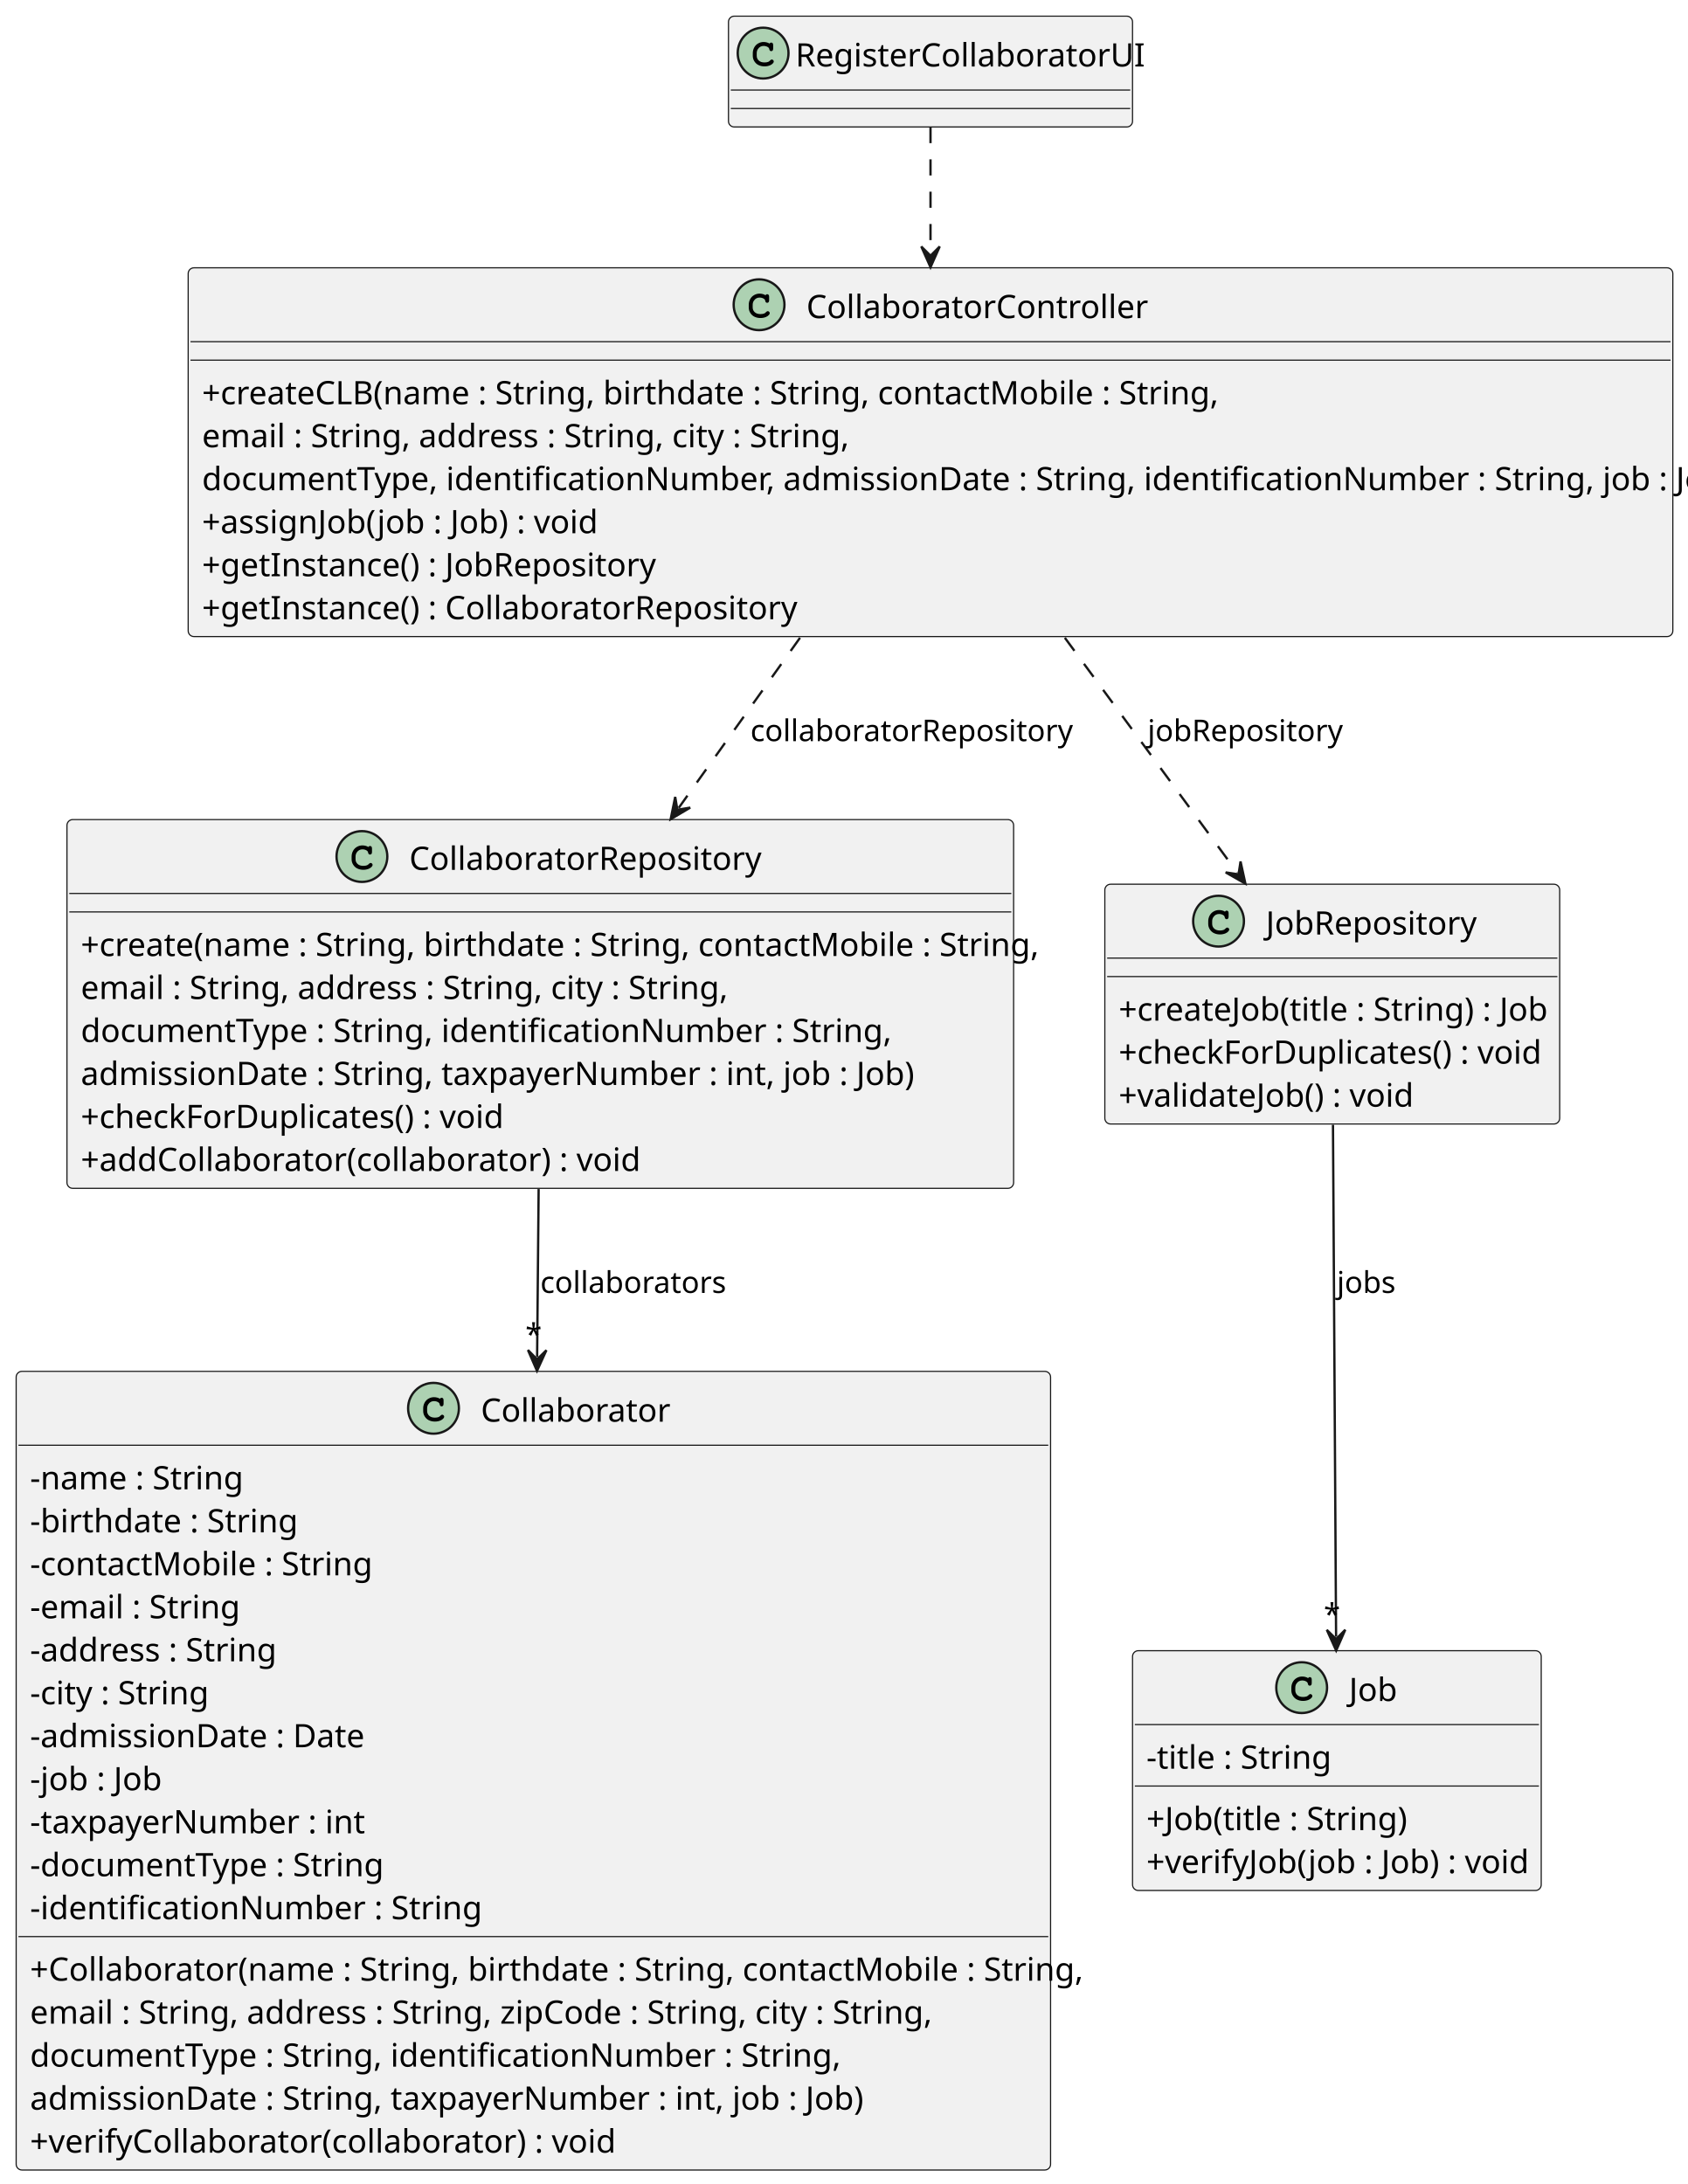
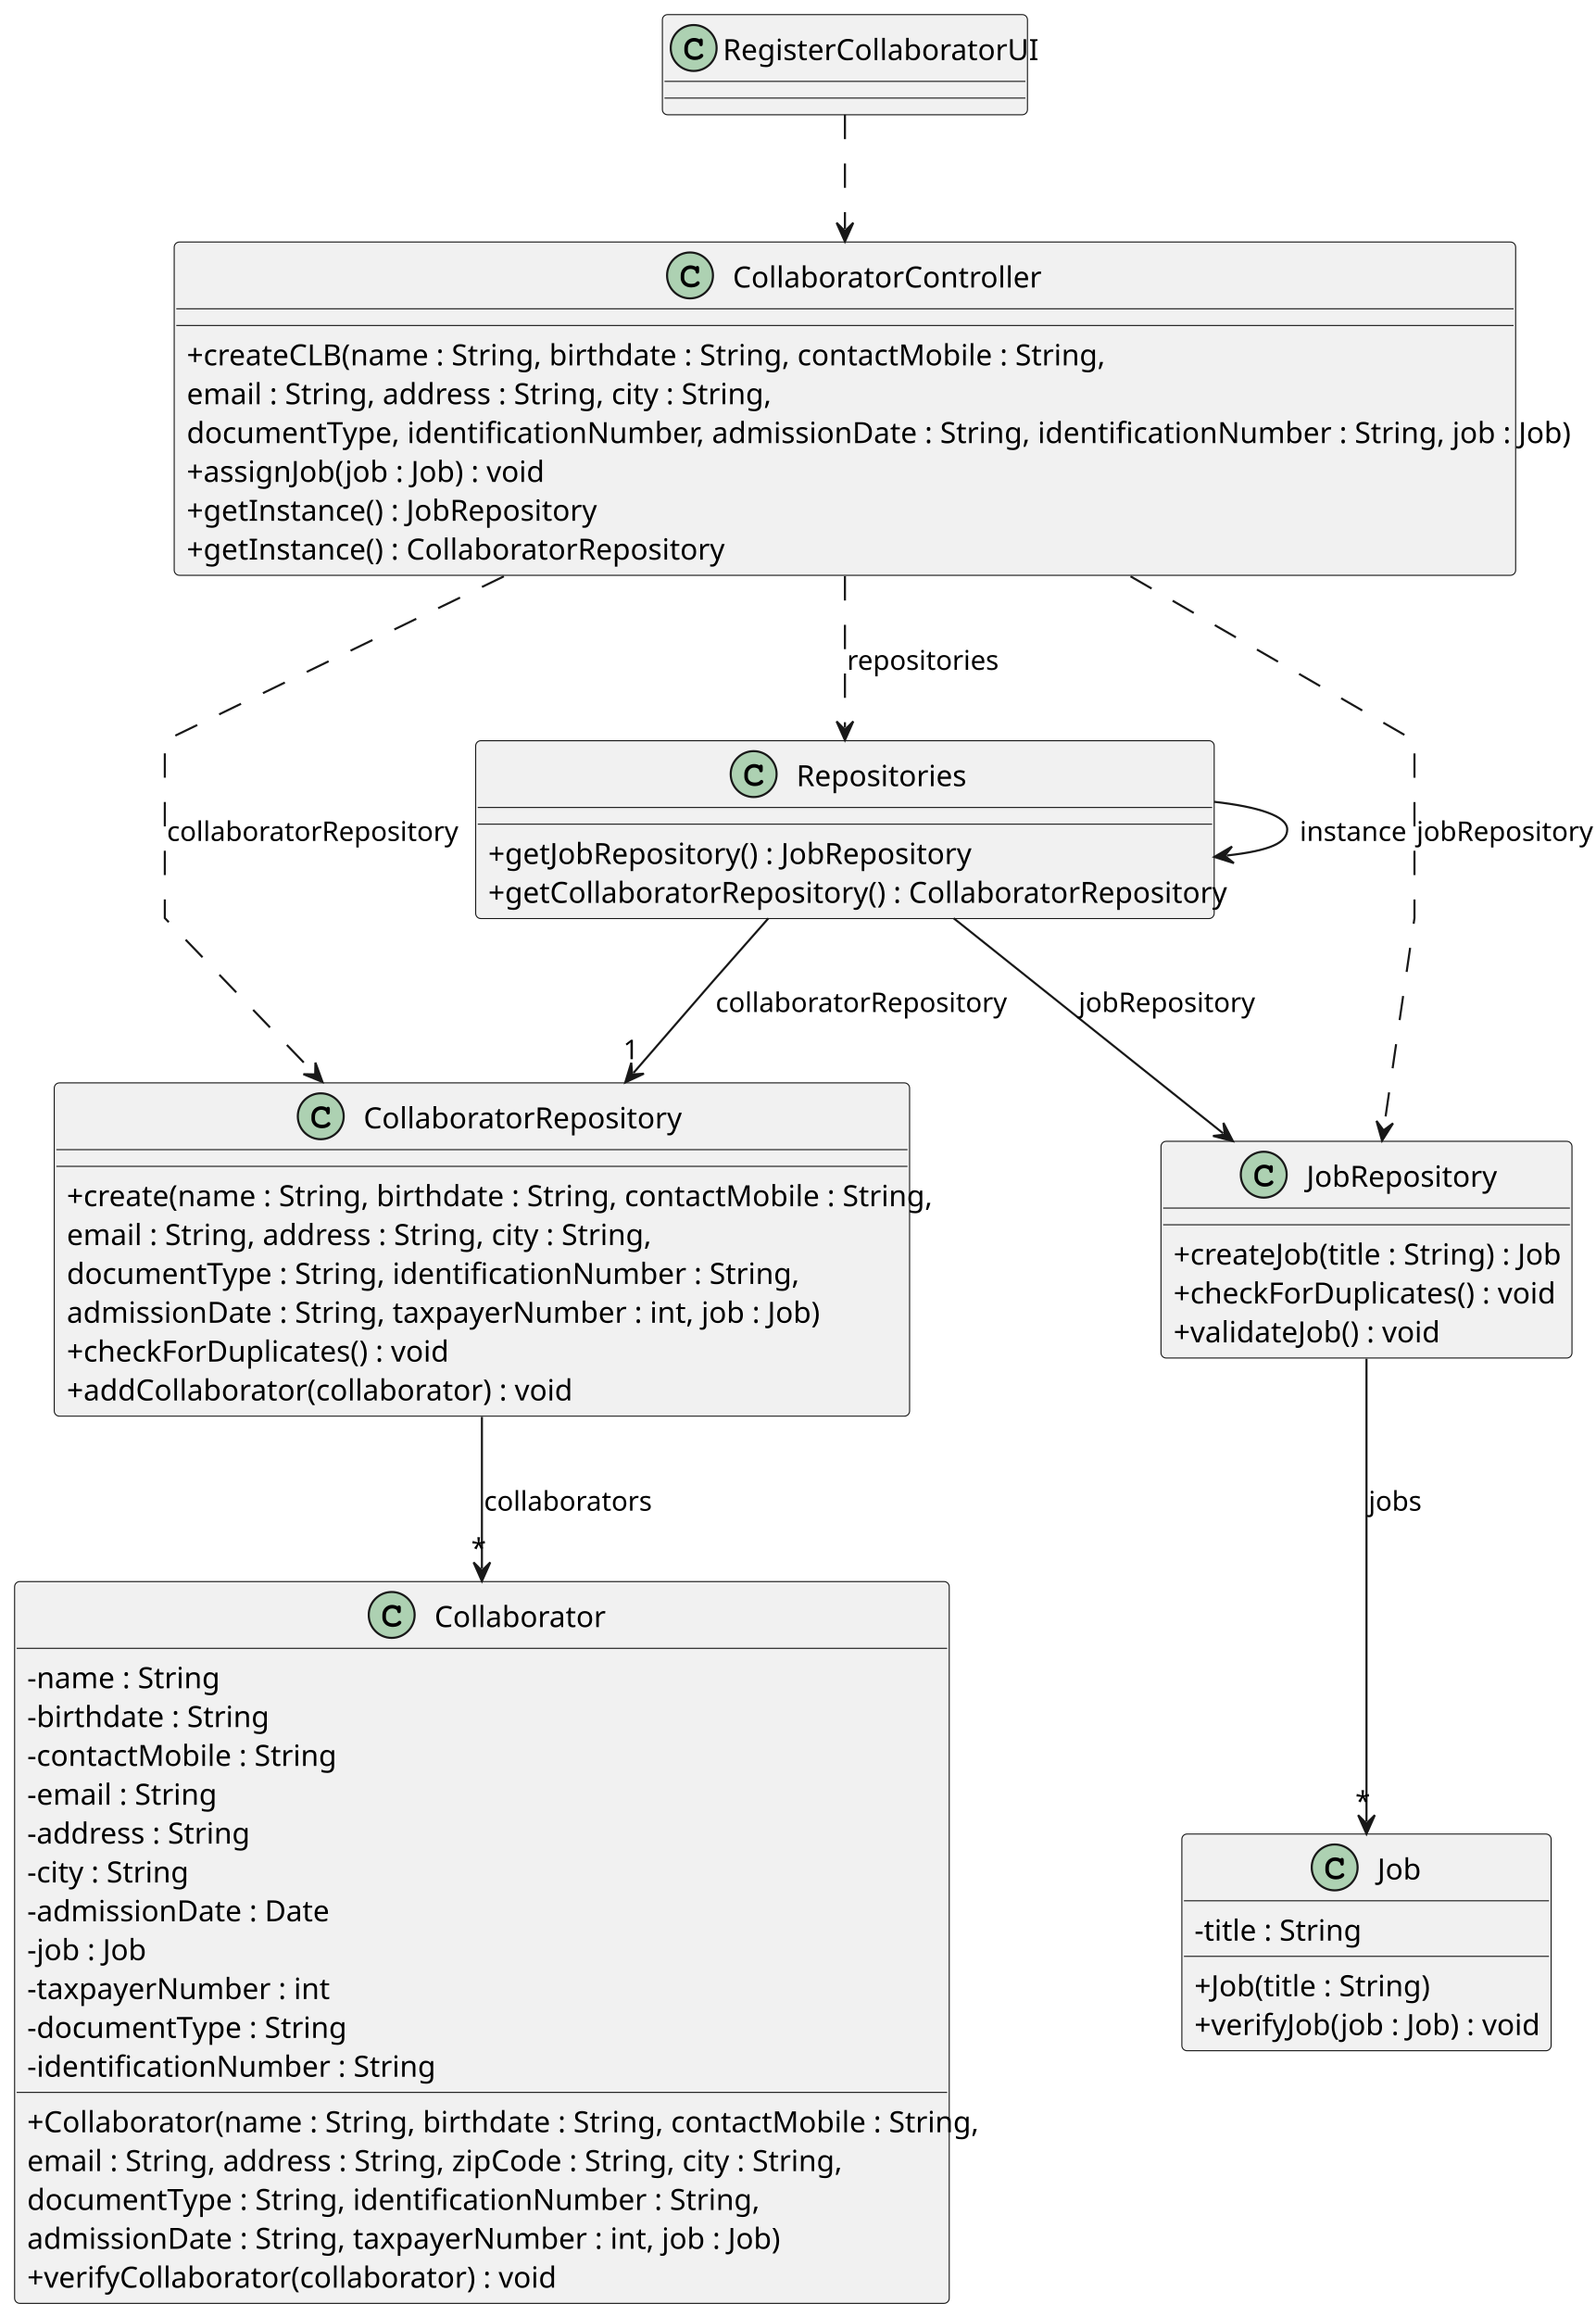
- <svg xmlns="http://www.w3.org/2000/svg" contentStyleType="text/css" height="946px" preserveAspectRatio="none" style="width:731px;height:946px;background:#FFFFFF;" version="1.1" viewBox="0 0 731 946" width="731px" zoomAndPan="magnify">
+ <svg xmlns="http://www.w3.org/2000/svg" contentStyleType="text/css" height="666px" preserveAspectRatio="none" style="width:459px;height:666px;background:#FFFFFF;" version="1.1" viewBox="0 0 459 666" width="459.6px" zoomAndPan="magnify">
  <defs />
  <g>
    <g id="elem_RegisterCollaboratorUI">
-       <rect codeLine="10" fill="#F1F1F1" height="48" id="RegisterCollaboratorUI" rx="2.5" ry="2.5" style="stroke:#181818;stroke-width:0.5;" width="175" x="315.5" y="7" />
-       <ellipse cx="330.5" cy="23" fill="#ADD1B2" rx="11" ry="11" style="stroke:#181818;stroke-width:1.0;" />
-       <path d="M333.266,18.875 Q333.422,18.656 333.609,18.547 Q333.797,18.438 334.016,18.438 Q334.391,18.438 334.625,18.703 Q334.859,18.953 334.859,19.562 L334.859,21.016 Q334.859,21.625 334.625,21.891 Q334.391,22.156 334.016,22.156 Q333.672,22.156 333.469,21.953 Q333.266,21.766 333.156,21.25 Q333.109,20.891 332.922,20.703 Q332.594,20.328 331.984,20.109 Q331.375,19.891 330.75,19.891 Q329.984,19.891 329.344,20.219 Q328.719,20.547 328.219,21.297 Q327.734,22.047 327.734,23.078 L327.734,24.172 Q327.734,25.406 328.625,26.234 Q329.516,27.047 331.109,27.047 Q332.047,27.047 332.703,26.797 Q333.094,26.641 333.516,26.203 Q333.781,25.938 333.922,25.859 Q334.078,25.781 334.281,25.781 Q334.609,25.781 334.859,26.047 Q335.125,26.297 335.125,26.641 Q335.125,26.984 334.781,27.391 Q334.281,27.969 333.484,28.297 Q332.406,28.75 331.109,28.75 Q329.594,28.75 328.391,28.125 Q327.406,27.625 326.719,26.562 Q326.031,25.484 326.031,24.203 L326.031,23.047 Q326.031,21.719 326.641,20.578 Q327.266,19.422 328.359,18.812 Q329.453,18.188 330.688,18.188 Q331.422,18.188 332.062,18.359 Q332.719,18.516 333.266,18.875 Z " fill="#000000" />
-       <text fill="#000000" font-family="sans-serif" font-size="14" lengthAdjust="spacing" textLength="143" x="344.5" y="28.797">RegisterCollaboratorUI</text>
-       <line style="stroke:#181818;stroke-width:0.5;" x1="316.5" x2="489.5" y1="39" y2="39" />
-       <line style="stroke:#181818;stroke-width:0.5;" x1="316.5" x2="489.5" y1="47" y2="47" />
+       <rect codeLine="10" fill="#F1F1F1" height="28.8" id="RegisterCollaboratorUI" rx="1.5" ry="1.5" style="stroke:#181818;stroke-width:0.3;" width="105" x="190.5" y="4.2" />
+       <ellipse cx="199.5" cy="13.8" fill="#ADD1B2" rx="6.6" ry="6.6" style="stroke:#181818;stroke-width:0.6;" />
+       <path d="M201.159,11.325 Q201.253,11.194 201.366,11.128 Q201.478,11.062 201.609,11.062 Q201.834,11.062 201.975,11.222 Q202.116,11.372 202.116,11.738 L202.116,12.609 Q202.116,12.975 201.975,13.134 Q201.834,13.294 201.609,13.294 Q201.403,13.294 201.281,13.172 Q201.159,13.059 201.094,12.75 Q201.066,12.534 200.953,12.422 Q200.756,12.197 200.391,12.066 Q200.025,11.934 199.65,11.934 Q199.191,11.934 198.806,12.131 Q198.431,12.328 198.131,12.778 Q197.841,13.228 197.841,13.847 L197.841,14.503 Q197.841,15.244 198.375,15.741 Q198.909,16.228 199.866,16.228 Q200.428,16.228 200.822,16.078 Q201.056,15.984 201.309,15.722 Q201.469,15.562 201.553,15.516 Q201.647,15.469 201.769,15.469 Q201.966,15.469 202.116,15.628 Q202.275,15.778 202.275,15.984 Q202.275,16.191 202.069,16.434 Q201.769,16.781 201.291,16.978 Q200.644,17.25 199.866,17.25 Q198.956,17.25 198.234,16.875 Q197.644,16.575 197.231,15.938 Q196.819,15.291 196.819,14.522 L196.819,13.828 Q196.819,13.031 197.184,12.347 Q197.559,11.653 198.216,11.287 Q198.872,10.912 199.613,10.912 Q200.053,10.912 200.438,11.016 Q200.831,11.109 201.159,11.325 Z " fill="#000000" />
+       <text fill="#000000" font-family="sans-serif" font-size="8.4" lengthAdjust="spacing" textLength="85.8" x="207.9" y="17.278">RegisterCollaboratorUI</text>
+       <line style="stroke:#181818;stroke-width:0.3;" x1="191.1" x2="294.9" y1="23.4" y2="23.4" />
+       <line style="stroke:#181818;stroke-width:0.3;" x1="191.1" x2="294.9" y1="28.2" y2="28.2" />
    </g>
    <g id="elem_CollaboratorController">
-       <rect codeLine="13" fill="#F1F1F1" height="159.727" id="CollaboratorController" rx="2.5" ry="2.5" style="stroke:#181818;stroke-width:0.5;" width="643" x="81.5" y="116" />
-       <ellipse cx="328.75" cy="132" fill="#ADD1B2" rx="11" ry="11" style="stroke:#181818;stroke-width:1.0;" />
-       <path d="M331.516,127.875 Q331.672,127.656 331.859,127.547 Q332.047,127.438 332.266,127.438 Q332.641,127.438 332.875,127.703 Q333.109,127.953 333.109,128.562 L333.109,130.016 Q333.109,130.625 332.875,130.891 Q332.641,131.156 332.266,131.156 Q331.922,131.156 331.719,130.953 Q331.516,130.766 331.406,130.25 Q331.359,129.891 331.172,129.703 Q330.844,129.328 330.234,129.109 Q329.625,128.891 329,128.891 Q328.234,128.891 327.594,129.219 Q326.969,129.547 326.469,130.297 Q325.984,131.047 325.984,132.078 L325.984,133.172 Q325.984,134.406 326.875,135.234 Q327.766,136.047 329.359,136.047 Q330.297,136.047 330.953,135.797 Q331.344,135.641 331.766,135.203 Q332.031,134.938 332.172,134.859 Q332.328,134.781 332.531,134.781 Q332.859,134.781 333.109,135.047 Q333.375,135.297 333.375,135.641 Q333.375,135.984 333.031,136.391 Q332.531,136.969 331.734,137.297 Q330.656,137.75 329.359,137.75 Q327.844,137.75 326.641,137.125 Q325.656,136.625 324.969,135.562 Q324.281,134.484 324.281,133.203 L324.281,132.047 Q324.281,130.719 324.891,129.578 Q325.516,128.422 326.609,127.812 Q327.703,127.188 328.938,127.188 Q329.672,127.188 330.312,127.359 Q330.969,127.516 331.516,127.875 Z " fill="#000000" />
-       <text fill="#000000" font-family="sans-serif" font-size="14" lengthAdjust="spacing" textLength="140" x="349.25" y="137.797">CollaboratorController</text>
-       <line style="stroke:#181818;stroke-width:0.5;" x1="82.5" x2="723.5" y1="148" y2="148" />
-       <line style="stroke:#181818;stroke-width:0.5;" x1="82.5" x2="723.5" y1="156" y2="156" />
-       <text fill="#000000" font-family="sans-serif" font-size="14" lengthAdjust="spacing" textLength="425" x="87.5" y="175.107">+createCLB(name : String, birthdate : String, contactMobile : String,</text>
-       <text fill="#000000" font-family="sans-serif" font-size="14" lengthAdjust="spacing" textLength="272" x="87.5" y="193.728">email : String, address : String, city : String,</text>
-       <text fill="#000000" font-family="sans-serif" font-size="14" lengthAdjust="spacing" textLength="631" x="87.5" y="212.35">documentType, identificationNumber, admissionDate : String, identificationNumber : String, job : Job)</text>
-       <text fill="#000000" font-family="sans-serif" font-size="14" lengthAdjust="spacing" textLength="172" x="87.5" y="230.971">+assignJob(job : Job) : void</text>
-       <text fill="#000000" font-family="sans-serif" font-size="14" lengthAdjust="spacing" textLength="193" x="87.5" y="249.592">+getInstance() : JobRepository</text>
-       <text fill="#000000" font-family="sans-serif" font-size="14" lengthAdjust="spacing" textLength="249" x="87.5" y="268.213">+getInstance() : CollaboratorRepository</text>
+       <rect codeLine="13" fill="#F1F1F1" height="95.836" id="CollaboratorController" rx="1.5" ry="1.5" style="stroke:#181818;stroke-width:0.3;" width="385.8" x="50.1" y="69.6" />
+       <ellipse cx="198.45" cy="79.2" fill="#ADD1B2" rx="6.6" ry="6.6" style="stroke:#181818;stroke-width:0.6;" />
+       <path d="M200.109,76.725 Q200.203,76.594 200.316,76.528 Q200.428,76.463 200.559,76.463 Q200.784,76.463 200.925,76.622 Q201.066,76.772 201.066,77.138 L201.066,78.009 Q201.066,78.375 200.925,78.534 Q200.784,78.694 200.559,78.694 Q200.353,78.694 200.231,78.572 Q200.109,78.459 200.044,78.15 Q200.016,77.934 199.903,77.822 Q199.706,77.597 199.341,77.466 Q198.975,77.334 198.6,77.334 Q198.141,77.334 197.756,77.531 Q197.381,77.728 197.081,78.178 Q196.791,78.628 196.791,79.247 L196.791,79.903 Q196.791,80.644 197.325,81.141 Q197.859,81.628 198.816,81.628 Q199.378,81.628 199.772,81.478 Q200.006,81.384 200.259,81.122 Q200.419,80.963 200.503,80.916 Q200.597,80.869 200.719,80.869 Q200.916,80.869 201.066,81.028 Q201.225,81.178 201.225,81.384 Q201.225,81.591 201.019,81.834 Q200.719,82.181 200.241,82.378 Q199.594,82.65 198.816,82.65 Q197.906,82.65 197.184,82.275 Q196.594,81.975 196.181,81.338 Q195.769,80.691 195.769,79.922 L195.769,79.228 Q195.769,78.431 196.134,77.747 Q196.509,77.053 197.166,76.688 Q197.822,76.312 198.562,76.312 Q199.003,76.312 199.387,76.416 Q199.781,76.509 200.109,76.725 Z " fill="#000000" />
+       <text fill="#000000" font-family="sans-serif" font-size="8.4" lengthAdjust="spacing" textLength="84" x="210.75" y="82.678">CollaboratorController</text>
+       <line style="stroke:#181818;stroke-width:0.3;" x1="50.7" x2="435.3" y1="88.8" y2="88.8" />
+       <line style="stroke:#181818;stroke-width:0.3;" x1="50.7" x2="435.3" y1="93.6" y2="93.6" />
+       <text fill="#000000" font-family="sans-serif" font-size="8.4" lengthAdjust="spacing" textLength="255" x="53.7" y="105.064">+createCLB(name : String, birthdate : String, contactMobile : String,</text>
+       <text fill="#000000" font-family="sans-serif" font-size="8.4" lengthAdjust="spacing" textLength="163.2" x="53.7" y="116.237">email : String, address : String, city : String,</text>
+       <text fill="#000000" font-family="sans-serif" font-size="8.4" lengthAdjust="spacing" textLength="378.6" x="53.7" y="127.41">documentType, identificationNumber, admissionDate : String, identificationNumber : String, job : Job)</text>
+       <text fill="#000000" font-family="sans-serif" font-size="8.4" lengthAdjust="spacing" textLength="103.2" x="53.7" y="138.582">+assignJob(job : Job) : void</text>
+       <text fill="#000000" font-family="sans-serif" font-size="8.4" lengthAdjust="spacing" textLength="115.8" x="53.7" y="149.755">+getInstance() : JobRepository</text>
+       <text fill="#000000" font-family="sans-serif" font-size="8.4" lengthAdjust="spacing" textLength="149.4" x="53.7" y="160.928">+getInstance() : CollaboratorRepository</text>
+     </g>
+     <g id="elem_Repositories">
+       <rect codeLine="21" fill="#F1F1F1" height="51.145" id="Repositories" rx="1.5" ry="1.5" style="stroke:#181818;stroke-width:0.3;" width="212.4" x="136.8" y="213" />
+       <ellipse cx="216.75" cy="222.6" fill="#ADD1B2" rx="6.6" ry="6.6" style="stroke:#181818;stroke-width:0.6;" />
+       <path d="M218.409,220.125 Q218.503,219.994 218.616,219.928 Q218.728,219.863 218.859,219.863 Q219.084,219.863 219.225,220.022 Q219.366,220.172 219.366,220.537 L219.366,221.409 Q219.366,221.775 219.225,221.934 Q219.084,222.094 218.859,222.094 Q218.653,222.094 218.531,221.972 Q218.409,221.859 218.344,221.55 Q218.316,221.334 218.203,221.222 Q218.006,220.997 217.641,220.866 Q217.275,220.734 216.9,220.734 Q216.441,220.734 216.056,220.931 Q215.681,221.128 215.381,221.578 Q215.091,222.028 215.091,222.647 L215.091,223.303 Q215.091,224.044 215.625,224.541 Q216.159,225.028 217.116,225.028 Q217.678,225.028 218.072,224.878 Q218.306,224.784 218.559,224.522 Q218.719,224.363 218.803,224.316 Q218.897,224.269 219.019,224.269 Q219.216,224.269 219.366,224.428 Q219.525,224.578 219.525,224.784 Q219.525,224.991 219.319,225.234 Q219.019,225.581 218.541,225.778 Q217.894,226.05 217.116,226.05 Q216.206,226.05 215.484,225.675 Q214.894,225.375 214.481,224.738 Q214.069,224.091 214.069,223.322 L214.069,222.628 Q214.069,221.831 214.434,221.147 Q214.809,220.453 215.466,220.088 Q216.122,219.713 216.863,219.713 Q217.303,219.713 217.688,219.816 Q218.081,219.909 218.409,220.125 Z " fill="#000000" />
+       <text fill="#000000" font-family="sans-serif" font-size="8.4" lengthAdjust="spacing" textLength="47.4" x="229.05" y="226.078">Repositories</text>
+       <line style="stroke:#181818;stroke-width:0.3;" x1="137.4" x2="348.6" y1="232.2" y2="232.2" />
+       <line style="stroke:#181818;stroke-width:0.3;" x1="137.4" x2="348.6" y1="237" y2="237" />
+       <text fill="#000000" font-family="sans-serif" font-size="8.4" lengthAdjust="spacing" textLength="138" x="140.4" y="248.464">+getJobRepository() : JobRepository</text>
+       <text fill="#000000" font-family="sans-serif" font-size="8.4" lengthAdjust="spacing" textLength="205.2" x="140.4" y="259.637">+getCollaboratorRepository() : CollaboratorRepository</text>
    </g>
    <g id="elem_CollaboratorRepository">
-       <rect codeLine="22" fill="#F1F1F1" height="159.727" id="CollaboratorRepository" rx="2.5" ry="2.5" style="stroke:#181818;stroke-width:0.5;" width="410" x="29" y="355" />
-       <ellipse cx="156.75" cy="371" fill="#ADD1B2" rx="11" ry="11" style="stroke:#181818;stroke-width:1.0;" />
-       <path d="M159.516,366.875 Q159.672,366.656 159.859,366.547 Q160.047,366.438 160.266,366.438 Q160.641,366.438 160.875,366.703 Q161.109,366.953 161.109,367.562 L161.109,369.016 Q161.109,369.625 160.875,369.891 Q160.641,370.156 160.266,370.156 Q159.922,370.156 159.719,369.953 Q159.516,369.766 159.406,369.25 Q159.359,368.891 159.172,368.703 Q158.844,368.328 158.234,368.109 Q157.625,367.891 157,367.891 Q156.234,367.891 155.594,368.219 Q154.969,368.547 154.469,369.297 Q153.984,370.047 153.984,371.078 L153.984,372.172 Q153.984,373.406 154.875,374.234 Q155.766,375.047 157.359,375.047 Q158.297,375.047 158.953,374.797 Q159.344,374.641 159.766,374.203 Q160.031,373.938 160.172,373.859 Q160.328,373.781 160.531,373.781 Q160.859,373.781 161.109,374.047 Q161.375,374.297 161.375,374.641 Q161.375,374.984 161.031,375.391 Q160.531,375.969 159.734,376.297 Q158.656,376.75 157.359,376.75 Q155.844,376.75 154.641,376.125 Q153.656,375.625 152.969,374.562 Q152.281,373.484 152.281,372.203 L152.281,371.047 Q152.281,369.719 152.891,368.578 Q153.516,367.422 154.609,366.812 Q155.703,366.188 156.938,366.188 Q157.672,366.188 158.312,366.359 Q158.969,366.516 159.516,366.875 Z " fill="#000000" />
-       <text fill="#000000" font-family="sans-serif" font-size="14" lengthAdjust="spacing" textLength="146" x="177.25" y="376.797">CollaboratorRepository</text>
-       <line style="stroke:#181818;stroke-width:0.5;" x1="30" x2="438" y1="387" y2="387" />
-       <line style="stroke:#181818;stroke-width:0.5;" x1="30" x2="438" y1="395" y2="395" />
-       <text fill="#000000" font-family="sans-serif" font-size="14" lengthAdjust="spacing" textLength="398" x="35" y="414.107">+create(name : String, birthdate : String, contactMobile : String,</text>
-       <text fill="#000000" font-family="sans-serif" font-size="14" lengthAdjust="spacing" textLength="272" x="35" y="432.728">email : String, address : String, city : String,</text>
-       <text fill="#000000" font-family="sans-serif" font-size="14" lengthAdjust="spacing" textLength="332" x="35" y="451.35">documentType : String, identificationNumber : String,</text>
-       <text fill="#000000" font-family="sans-serif" font-size="14" lengthAdjust="spacing" textLength="346" x="35" y="469.971">admissionDate : String, taxpayerNumber : int, job : Job)</text>
-       <text fill="#000000" font-family="sans-serif" font-size="14" lengthAdjust="spacing" textLength="181" x="35" y="488.592">+checkForDuplicates() : void</text>
-       <text fill="#000000" font-family="sans-serif" font-size="14" lengthAdjust="spacing" textLength="233" x="35" y="507.213">+addCollaborator(collaborator) : void</text>
+       <rect codeLine="28" fill="#F1F1F1" height="95.836" id="CollaboratorRepository" rx="1.5" ry="1.5" style="stroke:#181818;stroke-width:0.3;" width="246" x="15.6" y="311.4" />
+       <ellipse cx="92.25" cy="321" fill="#ADD1B2" rx="6.6" ry="6.6" style="stroke:#181818;stroke-width:0.6;" />
+       <path d="M93.909,318.525 Q94.003,318.394 94.116,318.328 Q94.228,318.262 94.359,318.262 Q94.584,318.262 94.725,318.422 Q94.866,318.572 94.866,318.938 L94.866,319.809 Q94.866,320.175 94.725,320.334 Q94.584,320.494 94.359,320.494 Q94.153,320.494 94.031,320.372 Q93.909,320.259 93.844,319.95 Q93.816,319.734 93.703,319.622 Q93.506,319.397 93.141,319.266 Q92.775,319.134 92.4,319.134 Q91.941,319.134 91.556,319.331 Q91.181,319.528 90.881,319.978 Q90.591,320.428 90.591,321.047 L90.591,321.703 Q90.591,322.444 91.125,322.941 Q91.659,323.428 92.616,323.428 Q93.178,323.428 93.572,323.278 Q93.806,323.184 94.059,322.922 Q94.219,322.762 94.303,322.716 Q94.397,322.669 94.519,322.669 Q94.716,322.669 94.866,322.828 Q95.025,322.978 95.025,323.184 Q95.025,323.391 94.819,323.634 Q94.519,323.981 94.041,324.178 Q93.394,324.45 92.616,324.45 Q91.706,324.45 90.984,324.075 Q90.394,323.775 89.981,323.137 Q89.569,322.491 89.569,321.722 L89.569,321.028 Q89.569,320.231 89.934,319.547 Q90.309,318.853 90.966,318.488 Q91.622,318.113 92.362,318.113 Q92.803,318.113 93.188,318.216 Q93.581,318.309 93.909,318.525 Z " fill="#000000" />
+       <text fill="#000000" font-family="sans-serif" font-size="8.4" lengthAdjust="spacing" textLength="87.6" x="104.55" y="324.478">CollaboratorRepository</text>
+       <line style="stroke:#181818;stroke-width:0.3;" x1="16.2" x2="261" y1="330.6" y2="330.6" />
+       <line style="stroke:#181818;stroke-width:0.3;" x1="16.2" x2="261" y1="335.4" y2="335.4" />
+       <text fill="#000000" font-family="sans-serif" font-size="8.4" lengthAdjust="spacing" textLength="238.8" x="19.2" y="346.865">+create(name : String, birthdate : String, contactMobile : String,</text>
+       <text fill="#000000" font-family="sans-serif" font-size="8.4" lengthAdjust="spacing" textLength="163.2" x="19.2" y="358.037">email : String, address : String, city : String,</text>
+       <text fill="#000000" font-family="sans-serif" font-size="8.4" lengthAdjust="spacing" textLength="199.2" x="19.2" y="369.21">documentType : String, identificationNumber : String,</text>
+       <text fill="#000000" font-family="sans-serif" font-size="8.4" lengthAdjust="spacing" textLength="207.6" x="19.2" y="380.382">admissionDate : String, taxpayerNumber : int, job : Job)</text>
+       <text fill="#000000" font-family="sans-serif" font-size="8.4" lengthAdjust="spacing" textLength="108.6" x="19.2" y="391.555">+checkForDuplicates() : void</text>
+       <text fill="#000000" font-family="sans-serif" font-size="8.4" lengthAdjust="spacing" textLength="139.8" x="19.2" y="402.728">+addCollaborator(collaborator) : void</text>
    </g>
    <g id="elem_JobRepository">
-       <rect codeLine="29" fill="#F1F1F1" height="103.863" id="JobRepository" rx="2.5" ry="2.5" style="stroke:#181818;stroke-width:0.5;" width="197" x="478.5" y="383" />
-       <ellipse cx="527.75" cy="399" fill="#ADD1B2" rx="11" ry="11" style="stroke:#181818;stroke-width:1.0;" />
-       <path d="M530.516,394.875 Q530.672,394.656 530.859,394.547 Q531.047,394.438 531.266,394.438 Q531.641,394.438 531.875,394.703 Q532.109,394.953 532.109,395.562 L532.109,397.016 Q532.109,397.625 531.875,397.891 Q531.641,398.156 531.266,398.156 Q530.922,398.156 530.719,397.953 Q530.516,397.766 530.406,397.25 Q530.359,396.891 530.172,396.703 Q529.844,396.328 529.234,396.109 Q528.625,395.891 528,395.891 Q527.234,395.891 526.594,396.219 Q525.969,396.547 525.469,397.297 Q524.984,398.047 524.984,399.078 L524.984,400.172 Q524.984,401.406 525.875,402.234 Q526.766,403.047 528.359,403.047 Q529.297,403.047 529.953,402.797 Q530.344,402.641 530.766,402.203 Q531.031,401.938 531.172,401.859 Q531.328,401.781 531.531,401.781 Q531.859,401.781 532.109,402.047 Q532.375,402.297 532.375,402.641 Q532.375,402.984 532.031,403.391 Q531.531,403.969 530.734,404.297 Q529.656,404.75 528.359,404.75 Q526.844,404.75 525.641,404.125 Q524.656,403.625 523.969,402.562 Q523.281,401.484 523.281,400.203 L523.281,399.047 Q523.281,397.719 523.891,396.578 Q524.516,395.422 525.609,394.812 Q526.703,394.188 527.938,394.188 Q528.672,394.188 529.312,394.359 Q529.969,394.516 530.516,394.875 Z " fill="#000000" />
-       <text fill="#000000" font-family="sans-serif" font-size="14" lengthAdjust="spacing" textLength="90" x="548.25" y="404.797">JobRepository</text>
-       <line style="stroke:#181818;stroke-width:0.5;" x1="479.5" x2="674.5" y1="415" y2="415" />
-       <line style="stroke:#181818;stroke-width:0.5;" x1="479.5" x2="674.5" y1="423" y2="423" />
-       <text fill="#000000" font-family="sans-serif" font-size="14" lengthAdjust="spacing" textLength="185" x="484.5" y="442.107">+createJob(title : String) : Job</text>
-       <text fill="#000000" font-family="sans-serif" font-size="14" lengthAdjust="spacing" textLength="181" x="484.5" y="460.728">+checkForDuplicates() : void</text>
-       <text fill="#000000" font-family="sans-serif" font-size="14" lengthAdjust="spacing" textLength="127" x="484.5" y="479.35">+validateJob() : void</text>
+       <rect codeLine="35" fill="#F1F1F1" height="62.318" id="JobRepository" rx="1.5" ry="1.5" style="stroke:#181818;stroke-width:0.3;" width="118.2" x="333.9" y="328.2" />
+       <ellipse cx="363.45" cy="337.8" fill="#ADD1B2" rx="6.6" ry="6.6" style="stroke:#181818;stroke-width:0.6;" />
+       <path d="M365.109,335.325 Q365.203,335.194 365.316,335.128 Q365.428,335.062 365.559,335.062 Q365.784,335.062 365.925,335.222 Q366.066,335.372 366.066,335.738 L366.066,336.609 Q366.066,336.975 365.925,337.134 Q365.784,337.294 365.559,337.294 Q365.353,337.294 365.231,337.172 Q365.109,337.059 365.044,336.75 Q365.016,336.534 364.903,336.422 Q364.706,336.197 364.341,336.066 Q363.975,335.934 363.6,335.934 Q363.141,335.934 362.756,336.131 Q362.381,336.328 362.081,336.778 Q361.791,337.228 361.791,337.847 L361.791,338.503 Q361.791,339.244 362.325,339.741 Q362.859,340.228 363.816,340.228 Q364.378,340.228 364.772,340.078 Q365.006,339.984 365.259,339.722 Q365.419,339.562 365.503,339.516 Q365.597,339.469 365.719,339.469 Q365.916,339.469 366.066,339.628 Q366.225,339.778 366.225,339.984 Q366.225,340.191 366.019,340.434 Q365.719,340.781 365.241,340.978 Q364.594,341.25 363.816,341.25 Q362.906,341.25 362.184,340.875 Q361.594,340.575 361.181,339.938 Q360.769,339.291 360.769,338.522 L360.769,337.828 Q360.769,337.031 361.134,336.347 Q361.509,335.653 362.166,335.288 Q362.822,334.913 363.562,334.913 Q364.003,334.913 364.387,335.016 Q364.781,335.109 365.109,335.325 Z " fill="#000000" />
+       <text fill="#000000" font-family="sans-serif" font-size="8.4" lengthAdjust="spacing" textLength="54" x="375.75" y="341.278">JobRepository</text>
+       <line style="stroke:#181818;stroke-width:0.3;" x1="334.5" x2="451.5" y1="347.4" y2="347.4" />
+       <line style="stroke:#181818;stroke-width:0.3;" x1="334.5" x2="451.5" y1="352.2" y2="352.2" />
+       <text fill="#000000" font-family="sans-serif" font-size="8.4" lengthAdjust="spacing" textLength="111" x="337.5" y="363.664">+createJob(title : String) : Job</text>
+       <text fill="#000000" font-family="sans-serif" font-size="8.4" lengthAdjust="spacing" textLength="108.6" x="337.5" y="374.837">+checkForDuplicates() : void</text>
+       <text fill="#000000" font-family="sans-serif" font-size="8.4" lengthAdjust="spacing" textLength="76.2" x="337.5" y="386.01">+validateJob() : void</text>
    </g>
    <g id="elem_Collaborator">
-       <rect codeLine="35" fill="#F1F1F1" height="345.938" id="Collaborator" rx="2.5" ry="2.5" style="stroke:#181818;stroke-width:0.5;" width="448" x="7" y="594" />
-       <ellipse cx="187.75" cy="610" fill="#ADD1B2" rx="11" ry="11" style="stroke:#181818;stroke-width:1.0;" />
-       <path d="M190.516,605.875 Q190.672,605.656 190.859,605.547 Q191.047,605.438 191.266,605.438 Q191.641,605.438 191.875,605.703 Q192.109,605.953 192.109,606.562 L192.109,608.016 Q192.109,608.625 191.875,608.891 Q191.641,609.156 191.266,609.156 Q190.922,609.156 190.719,608.953 Q190.516,608.766 190.406,608.25 Q190.359,607.891 190.172,607.703 Q189.844,607.328 189.234,607.109 Q188.625,606.891 188,606.891 Q187.234,606.891 186.594,607.219 Q185.969,607.547 185.469,608.297 Q184.984,609.047 184.984,610.078 L184.984,611.172 Q184.984,612.406 185.875,613.234 Q186.766,614.047 188.359,614.047 Q189.297,614.047 189.953,613.797 Q190.344,613.641 190.766,613.203 Q191.031,612.938 191.172,612.859 Q191.328,612.781 191.531,612.781 Q191.859,612.781 192.109,613.047 Q192.375,613.297 192.375,613.641 Q192.375,613.984 192.031,614.391 Q191.531,614.969 190.734,615.297 Q189.656,615.75 188.359,615.75 Q186.844,615.75 185.641,615.125 Q184.656,614.625 183.969,613.562 Q183.281,612.484 183.281,611.203 L183.281,610.047 Q183.281,608.719 183.891,607.578 Q184.516,606.422 185.609,605.812 Q186.703,605.188 187.938,605.188 Q188.672,605.188 189.312,605.359 Q189.969,605.516 190.516,605.875 Z " fill="#000000" />
-       <text fill="#000000" font-family="sans-serif" font-size="14" lengthAdjust="spacing" textLength="78" x="208.25" y="615.797">Collaborator</text>
-       <line style="stroke:#181818;stroke-width:0.5;" x1="8" x2="454" y1="626" y2="626" />
-       <text fill="#000000" font-family="sans-serif" font-size="14" lengthAdjust="spacing" textLength="89" x="13" y="645.107">-name : String</text>
-       <text fill="#000000" font-family="sans-serif" font-size="14" lengthAdjust="spacing" textLength="110" x="13" y="663.729">-birthdate : String</text>
-       <text fill="#000000" font-family="sans-serif" font-size="14" lengthAdjust="spacing" textLength="141" x="13" y="682.35">-contactMobile : String</text>
-       <text fill="#000000" font-family="sans-serif" font-size="14" lengthAdjust="spacing" textLength="87" x="13" y="700.971">-email : String</text>
-       <text fill="#000000" font-family="sans-serif" font-size="14" lengthAdjust="spacing" textLength="105" x="13" y="719.592">-address : String</text>
-       <text fill="#000000" font-family="sans-serif" font-size="14" lengthAdjust="spacing" textLength="75" x="13" y="738.213">-city : String</text>
-       <text fill="#000000" font-family="sans-serif" font-size="14" lengthAdjust="spacing" textLength="140" x="13" y="756.834">-admissionDate : Date</text>
-       <text fill="#000000" font-family="sans-serif" font-size="14" lengthAdjust="spacing" textLength="58" x="13" y="775.455">-job : Job</text>
-       <text fill="#000000" font-family="sans-serif" font-size="14" lengthAdjust="spacing" textLength="135" x="13" y="794.076">-taxpayerNumber : int</text>
-       <text fill="#000000" font-family="sans-serif" font-size="14" lengthAdjust="spacing" textLength="148" x="13" y="812.697">-documentType : String</text>
-       <text fill="#000000" font-family="sans-serif" font-size="14" lengthAdjust="spacing" textLength="182" x="13" y="831.318">-identificationNumber : String</text>
-       <line style="stroke:#181818;stroke-width:0.5;" x1="8" x2="454" y1="838.832" y2="838.832" />
-       <text fill="#000000" font-family="sans-serif" font-size="14" lengthAdjust="spacing" textLength="436" x="13" y="857.939">+Collaborator(name : String, birthdate : String, contactMobile : String,</text>
-       <text fill="#000000" font-family="sans-serif" font-size="14" lengthAdjust="spacing" textLength="380" x="13" y="876.561">email : String, address : String, zipCode : String, city : String,</text>
-       <text fill="#000000" font-family="sans-serif" font-size="14" lengthAdjust="spacing" textLength="332" x="13" y="895.182">documentType : String, identificationNumber : String,</text>
-       <text fill="#000000" font-family="sans-serif" font-size="14" lengthAdjust="spacing" textLength="346" x="13" y="913.803">admissionDate : String, taxpayerNumber : int, job : Job)</text>
-       <text fill="#000000" font-family="sans-serif" font-size="14" lengthAdjust="spacing" textLength="243" x="13" y="932.424">+verifyCollaborator(collaborator) : void</text>
+       <rect codeLine="41" fill="#F1F1F1" height="207.562" id="Collaborator" rx="1.5" ry="1.5" style="stroke:#181818;stroke-width:0.3;" width="268.8" x="4.2" y="454.8" />
+       <ellipse cx="112.65" cy="464.4" fill="#ADD1B2" rx="6.6" ry="6.6" style="stroke:#181818;stroke-width:0.6;" />
+       <path d="M114.309,461.925 Q114.403,461.794 114.516,461.728 Q114.628,461.663 114.759,461.663 Q114.984,461.663 115.125,461.822 Q115.266,461.972 115.266,462.337 L115.266,463.209 Q115.266,463.575 115.125,463.734 Q114.984,463.894 114.759,463.894 Q114.553,463.894 114.431,463.772 Q114.309,463.659 114.244,463.35 Q114.216,463.134 114.103,463.022 Q113.906,462.797 113.541,462.666 Q113.175,462.534 112.8,462.534 Q112.341,462.534 111.956,462.731 Q111.581,462.928 111.281,463.378 Q110.991,463.828 110.991,464.447 L110.991,465.103 Q110.991,465.844 111.525,466.341 Q112.059,466.828 113.016,466.828 Q113.578,466.828 113.972,466.678 Q114.206,466.584 114.459,466.322 Q114.619,466.163 114.703,466.116 Q114.797,466.069 114.919,466.069 Q115.116,466.069 115.266,466.228 Q115.425,466.378 115.425,466.584 Q115.425,466.791 115.219,467.034 Q114.919,467.381 114.441,467.578 Q113.794,467.85 113.016,467.85 Q112.106,467.85 111.384,467.475 Q110.794,467.175 110.381,466.538 Q109.969,465.891 109.969,465.122 L109.969,464.428 Q109.969,463.631 110.334,462.947 Q110.709,462.253 111.366,461.887 Q112.022,461.512 112.763,461.512 Q113.203,461.512 113.588,461.616 Q113.981,461.709 114.309,461.925 Z " fill="#000000" />
+       <text fill="#000000" font-family="sans-serif" font-size="8.4" lengthAdjust="spacing" textLength="46.8" x="124.95" y="467.878">Collaborator</text>
+       <line style="stroke:#181818;stroke-width:0.3;" x1="4.8" x2="272.4" y1="474" y2="474" />
+       <text fill="#000000" font-family="sans-serif" font-size="8.4" lengthAdjust="spacing" textLength="53.4" x="7.8" y="485.464">-name : String</text>
+       <text fill="#000000" font-family="sans-serif" font-size="8.4" lengthAdjust="spacing" textLength="66" x="7.8" y="496.637">-birthdate : String</text>
+       <text fill="#000000" font-family="sans-serif" font-size="8.4" lengthAdjust="spacing" textLength="84.6" x="7.8" y="507.81">-contactMobile : String</text>
+       <text fill="#000000" font-family="sans-serif" font-size="8.4" lengthAdjust="spacing" textLength="52.2" x="7.8" y="518.982">-email : String</text>
+       <text fill="#000000" font-family="sans-serif" font-size="8.4" lengthAdjust="spacing" textLength="63" x="7.8" y="530.155">-address : String</text>
+       <text fill="#000000" font-family="sans-serif" font-size="8.4" lengthAdjust="spacing" textLength="45" x="7.8" y="541.328">-city : String</text>
+       <text fill="#000000" font-family="sans-serif" font-size="8.4" lengthAdjust="spacing" textLength="84" x="7.8" y="552.5">-admissionDate : Date</text>
+       <text fill="#000000" font-family="sans-serif" font-size="8.4" lengthAdjust="spacing" textLength="34.8" x="7.8" y="563.673">-job : Job</text>
+       <text fill="#000000" font-family="sans-serif" font-size="8.4" lengthAdjust="spacing" textLength="81" x="7.8" y="574.846">-taxpayerNumber : int</text>
+       <text fill="#000000" font-family="sans-serif" font-size="8.4" lengthAdjust="spacing" textLength="88.8" x="7.8" y="586.018">-documentType : String</text>
+       <text fill="#000000" font-family="sans-serif" font-size="8.4" lengthAdjust="spacing" textLength="109.2" x="7.8" y="597.191">-identificationNumber : String</text>
+       <line style="stroke:#181818;stroke-width:0.3;" x1="4.8" x2="272.4" y1="601.699" y2="601.699" />
+       <text fill="#000000" font-family="sans-serif" font-size="8.4" lengthAdjust="spacing" textLength="261.6" x="7.8" y="613.164">+Collaborator(name : String, birthdate : String, contactMobile : String,</text>
+       <text fill="#000000" font-family="sans-serif" font-size="8.4" lengthAdjust="spacing" textLength="228" x="7.8" y="624.336">email : String, address : String, zipCode : String, city : String,</text>
+       <text fill="#000000" font-family="sans-serif" font-size="8.4" lengthAdjust="spacing" textLength="199.2" x="7.8" y="635.509">documentType : String, identificationNumber : String,</text>
+       <text fill="#000000" font-family="sans-serif" font-size="8.4" lengthAdjust="spacing" textLength="207.6" x="7.8" y="646.682">admissionDate : String, taxpayerNumber : int, job : Job)</text>
+       <text fill="#000000" font-family="sans-serif" font-size="8.4" lengthAdjust="spacing" textLength="145.8" x="7.8" y="657.854">+verifyCollaborator(collaborator) : void</text>
    </g>
    <g id="elem_Job">
-       <rect codeLine="51" fill="#F1F1F1" height="103.863" id="Job" rx="2.5" ry="2.5" style="stroke:#181818;stroke-width:0.5;" width="177" x="490.5" y="715" />
-       <ellipse cx="563.75" cy="731" fill="#ADD1B2" rx="11" ry="11" style="stroke:#181818;stroke-width:1.0;" />
-       <path d="M566.516,726.875 Q566.672,726.656 566.859,726.547 Q567.047,726.438 567.266,726.438 Q567.641,726.438 567.875,726.703 Q568.109,726.953 568.109,727.562 L568.109,729.016 Q568.109,729.625 567.875,729.891 Q567.641,730.156 567.266,730.156 Q566.922,730.156 566.719,729.953 Q566.516,729.766 566.406,729.25 Q566.359,728.891 566.172,728.703 Q565.844,728.328 565.234,728.109 Q564.625,727.891 564,727.891 Q563.234,727.891 562.594,728.219 Q561.969,728.547 561.469,729.297 Q560.984,730.047 560.984,731.078 L560.984,732.172 Q560.984,733.406 561.875,734.234 Q562.766,735.047 564.359,735.047 Q565.297,735.047 565.953,734.797 Q566.344,734.641 566.766,734.203 Q567.031,733.938 567.172,733.859 Q567.328,733.781 567.531,733.781 Q567.859,733.781 568.109,734.047 Q568.375,734.297 568.375,734.641 Q568.375,734.984 568.031,735.391 Q567.531,735.969 566.734,736.297 Q565.656,736.75 564.359,736.75 Q562.844,736.75 561.641,736.125 Q560.656,735.625 559.969,734.562 Q559.281,733.484 559.281,732.203 L559.281,731.047 Q559.281,729.719 559.891,728.578 Q560.516,727.422 561.609,726.812 Q562.703,726.188 563.938,726.188 Q564.672,726.188 565.312,726.359 Q565.969,726.516 566.516,726.875 Z " fill="#000000" />
-       <text fill="#000000" font-family="sans-serif" font-size="14" lengthAdjust="spacing" textLength="22" x="584.25" y="736.797">Job</text>
-       <line style="stroke:#181818;stroke-width:0.5;" x1="491.5" x2="666.5" y1="747" y2="747" />
-       <text fill="#000000" font-family="sans-serif" font-size="14" lengthAdjust="spacing" textLength="76" x="496.5" y="766.107">-title : String</text>
-       <line style="stroke:#181818;stroke-width:0.5;" x1="491.5" x2="666.5" y1="773.621" y2="773.621" />
-       <text fill="#000000" font-family="sans-serif" font-size="14" lengthAdjust="spacing" textLength="111" x="496.5" y="792.729">+Job(title : String)</text>
-       <text fill="#000000" font-family="sans-serif" font-size="14" lengthAdjust="spacing" textLength="165" x="496.5" y="811.35">+verifyJob(job : Job) : void</text>
+       <rect codeLine="57" fill="#F1F1F1" height="62.318" id="Job" rx="1.5" ry="1.5" style="stroke:#181818;stroke-width:0.3;" width="106.2" x="339.9" y="527.4" />
+       <ellipse cx="383.85" cy="537" fill="#ADD1B2" rx="6.6" ry="6.6" style="stroke:#181818;stroke-width:0.6;" />
+       <path d="M385.509,534.525 Q385.603,534.394 385.716,534.328 Q385.828,534.263 385.959,534.263 Q386.184,534.263 386.325,534.422 Q386.466,534.572 386.466,534.938 L386.466,535.809 Q386.466,536.175 386.325,536.334 Q386.184,536.494 385.959,536.494 Q385.753,536.494 385.631,536.372 Q385.509,536.259 385.444,535.95 Q385.416,535.734 385.303,535.622 Q385.106,535.397 384.741,535.266 Q384.375,535.134 384,535.134 Q383.541,535.134 383.156,535.331 Q382.781,535.528 382.481,535.978 Q382.191,536.428 382.191,537.047 L382.191,537.703 Q382.191,538.444 382.725,538.941 Q383.259,539.428 384.216,539.428 Q384.778,539.428 385.172,539.278 Q385.406,539.184 385.659,538.922 Q385.819,538.763 385.903,538.716 Q385.997,538.669 386.119,538.669 Q386.316,538.669 386.466,538.828 Q386.625,538.978 386.625,539.184 Q386.625,539.391 386.419,539.634 Q386.119,539.981 385.641,540.178 Q384.994,540.45 384.216,540.45 Q383.306,540.45 382.584,540.075 Q381.994,539.775 381.581,539.138 Q381.169,538.491 381.169,537.722 L381.169,537.028 Q381.169,536.231 381.534,535.547 Q381.909,534.853 382.566,534.487 Q383.222,534.112 383.962,534.112 Q384.403,534.112 384.788,534.216 Q385.181,534.309 385.509,534.525 Z " fill="#000000" />
+       <text fill="#000000" font-family="sans-serif" font-size="8.4" lengthAdjust="spacing" textLength="13.2" x="396.15" y="540.478">Job</text>
+       <line style="stroke:#181818;stroke-width:0.3;" x1="340.5" x2="445.5" y1="546.6" y2="546.6" />
+       <text fill="#000000" font-family="sans-serif" font-size="8.4" lengthAdjust="spacing" textLength="45.6" x="343.5" y="558.064">-title : String</text>
+       <line style="stroke:#181818;stroke-width:0.3;" x1="340.5" x2="445.5" y1="562.573" y2="562.573" />
+       <text fill="#000000" font-family="sans-serif" font-size="8.4" lengthAdjust="spacing" textLength="66.6" x="343.5" y="574.037">+Job(title : String)</text>
+       <text fill="#000000" font-family="sans-serif" font-size="8.4" lengthAdjust="spacing" textLength="99" x="343.5" y="585.21">+verifyJob(job : Job) : void</text>
    </g>
    <g id="link_RegisterCollaboratorUI_CollaboratorController">
-       <path codeLine="59" d="M403,55.01 C403,71.07 403,87.53 403,109.77 " fill="none" id="RegisterCollaboratorUI-to-CollaboratorController" style="stroke:#181818;stroke-width:1.0;stroke-dasharray:7.0,7.0;" />
-       <polygon fill="#181818" points="403,115.77,407,106.77,403,110.77,399,106.77,403,115.77" style="stroke:#181818;stroke-width:1.0;" />
+       <path codeLine="65" d="M243,33.006 C243,42.642 243,52.518 243,65.862 " fill="none" id="RegisterCollaboratorUI-to-CollaboratorController" style="stroke:#181818;stroke-width:0.6;stroke-dasharray:7.0,7.0;" />
+       <polygon fill="#181818" points="243,69.462,245.4,64.062,243,66.462,240.6,64.062,243,69.462" style="stroke:#181818;stroke-width:0.6;" />
+     </g>
+     <g id="link_CollaboratorController_Repositories">
+       <path codeLine="67" d="M243,165.678 C243,181.8 243,195.576 243,209.244 " fill="none" id="CollaboratorController-to-Repositories" style="stroke:#181818;stroke-width:0.6;stroke-dasharray:7.0,7.0;" />
+       <polygon fill="#181818" points="243,212.844,245.4,207.444,243,209.844,240.6,207.444,243,212.844" style="stroke:#181818;stroke-width:0.6;" />
+       <text fill="#000000" font-family="sans-serif" font-size="7.8" lengthAdjust="spacing" textLength="40.2" x="243.6" y="192.617">repositories</text>
+     </g>
+     <g id="link_Repositories_Repositories">
+       <path codeLine="68" d="M349.236,230.574 C361.92,232.014 370.2,234.654 370.2,238.5 C370.2,242.346 365.497,244.58 352.813,246.02 " fill="none" id="Repositories-to-Repositories" style="stroke:#181818;stroke-width:0.6;" />
+       <polygon fill="#181818" points="349.236,246.426,354.872,248.202,352.217,246.088,354.331,243.432,349.236,246.426" style="stroke:#181818;stroke-width:0.6;" />
+       <text fill="#000000" font-family="sans-serif" font-size="7.8" lengthAdjust="spacing" textLength="29.4" x="373.8" y="241.817">instance</text>
+     </g>
+     <g id="link_Repositories_JobRepository">
+       <path codeLine="69" d="M274.26,264.048 C297.618,282.684 326.856,306.016 351.768,325.9 " fill="none" id="Repositories-to-JobRepository" style="stroke:#181818;stroke-width:0.6;" />
+       <polygon fill="#181818" points="354.582,328.146,351.859,322.902,352.237,326.274,348.864,326.653,354.582,328.146" style="stroke:#181818;stroke-width:0.6;" />
+       <text fill="#000000" font-family="sans-serif" font-size="7.8" lengthAdjust="spacing" textLength="47.4" x="310.2" y="291.017">jobRepository</text>
+     </g>
+     <g id="link_Repositories_CollaboratorRepository">
+       <path codeLine="70" d="M221.01,264.054 C212.694,273.492 205.2,282 205.2,282 C205.2,282 195.816,292.822 182.19,308.536 " fill="none" id="Repositories-to-CollaboratorRepository" style="stroke:#181818;stroke-width:0.6;" />
+       <polygon fill="#181818" points="179.832,311.256,185.183,308.748,181.797,308.989,181.556,305.604,179.832,311.256" style="stroke:#181818;stroke-width:0.6;" />
+       <text fill="#000000" font-family="sans-serif" font-size="7.8" lengthAdjust="spacing" textLength="77.4" x="205.8" y="291.017">collaboratorRepository</text>
+       <text fill="#000000" font-family="sans-serif" font-size="7.8" lengthAdjust="spacing" textLength="4.2" x="179.239" y="304.58">1</text>
    </g>
    <g id="link_CollaboratorRepository_Collaborator">
-       <path codeLine="62" d="M233.28,515.04 C233.06,538.97 232.874,560.25 232.624,587.8 " fill="none" id="CollaboratorRepository-to-Collaborator" style="stroke:#181818;stroke-width:1.0;" />
-       <polygon fill="#181818" points="232.57,593.8,236.651,584.837,232.615,588.8,228.652,584.764,232.57,593.8" style="stroke:#181818;stroke-width:1.0;" />
-       <text fill="#000000" font-family="sans-serif" font-size="13" lengthAdjust="spacing" textLength="74" x="234" y="560.028">collaborators</text>
-       <text fill="#000000" font-family="sans-serif" font-size="13" lengthAdjust="spacing" textLength="5" x="227.528" y="582.603">*</text>
+       <path codeLine="71" d="M138.6,407.424 C138.6,421.782 138.6,434.55 138.6,451.08 " fill="none" id="CollaboratorRepository-to-Collaborator" style="stroke:#181818;stroke-width:0.6;" />
+       <polygon fill="#181818" points="138.6,454.68,141,449.28,138.6,451.68,136.2,449.28,138.6,454.68" style="stroke:#181818;stroke-width:0.6;" />
+       <text fill="#000000" font-family="sans-serif" font-size="7.8" lengthAdjust="spacing" textLength="44.4" x="139.2" y="434.417">collaborators</text>
+       <text fill="#000000" font-family="sans-serif" font-size="7.8" lengthAdjust="spacing" textLength="3" x="135.532" y="447.962">*</text>
    </g>
    <g id="link_CollaboratorController_CollaboratorRepository">
-       <path codeLine="63" d="M346.49,276.25 C328.45,301.55 311.972,324.644 293.942,349.944 " fill="none" id="CollaboratorController-to-CollaboratorRepository" style="stroke:#181818;stroke-width:1.0;stroke-dasharray:7.0,7.0;" />
-       <polygon fill="#181818" points="290.46,354.83,298.941,349.822,293.362,350.758,292.426,345.179,290.46,354.83" style="stroke:#181818;stroke-width:1.0;" />
-       <text fill="#000000" font-family="sans-serif" font-size="13" lengthAdjust="spacing" textLength="129" x="325" y="321.028">collaboratorRepository</text>
+       <path codeLine="72" d="M144.912,165.738 C96.108,189.39 47.4,213 47.4,213 C47.4,213 47.4,264 47.4,264 C47.4,264 67.524,284.919 90.234,308.529 " fill="none" id="CollaboratorController-to-CollaboratorRepository" style="stroke:#181818;stroke-width:0.6;stroke-dasharray:7.0,7.0;" />
+       <polygon fill="#181818" points="92.73,311.124,90.716,305.568,90.65,308.962,87.257,308.896,92.73,311.124" style="stroke:#181818;stroke-width:0.6;" />
+       <text fill="#000000" font-family="sans-serif" font-size="7.8" lengthAdjust="spacing" textLength="77.4" x="48" y="241.817">collaboratorRepository</text>
    </g>
    <g id="link_CollaboratorController_JobRepository">
-       <path codeLine="64" d="M461.18,276.25 C486.97,311.37 513.009,346.844 535.829,377.924 " fill="none" id="CollaboratorController-to-JobRepository" style="stroke:#181818;stroke-width:1.0;stroke-dasharray:7.0,7.0;" />
-       <polygon fill="#181818" points="539.38,382.76,537.278,373.138,536.421,378.73,530.829,377.873,539.38,382.76" style="stroke:#181818;stroke-width:1.0;" />
-       <text fill="#000000" font-family="sans-serif" font-size="13" lengthAdjust="spacing" textLength="79" x="497" y="321.028">jobRepository</text>
+       <path codeLine="73" d="M325.14,165.738 C366.012,189.39 406.8,213 406.8,213 C406.8,213 406.8,264 406.8,264 C406.8,264 402.026,296.779 398,324.457 " fill="none" id="CollaboratorController-to-JobRepository" style="stroke:#181818;stroke-width:0.6;stroke-dasharray:7.0,7.0;" />
+       <polygon fill="#181818" points="397.482,328.02,400.634,323.022,397.914,325.051,395.884,322.331,397.482,328.02" style="stroke:#181818;stroke-width:0.6;" />
+       <text fill="#000000" font-family="sans-serif" font-size="7.8" lengthAdjust="spacing" textLength="47.4" x="407.4" y="241.817">jobRepository</text>
    </g>
    <g id="link_JobRepository_Job">
-       <path codeLine="65" d="M577.31,487.2 C577.69,549.21 578.284,647.01 578.654,708.95 " fill="none" id="JobRepository-to-Job" style="stroke:#181818;stroke-width:1.0;" />
-       <polygon fill="#181818" points="578.69,714.95,582.636,705.926,578.66,709.95,574.636,705.974,578.69,714.95" style="stroke:#181818;stroke-width:1.0;" />
-       <text fill="#000000" font-family="sans-serif" font-size="13" lengthAdjust="spacing" textLength="24" x="579" y="560.028">jobs</text>
-       <text fill="#000000" font-family="sans-serif" font-size="13" lengthAdjust="spacing" textLength="5" x="573.312" y="703.871">*</text>
+       <path codeLine="74" d="M393,390.72 C393,427.926 393,486.606 393,523.77 " fill="none" id="JobRepository-to-Job" style="stroke:#181818;stroke-width:0.6;" />
+       <polygon fill="#181818" points="393,527.37,395.4,521.97,393,524.37,390.6,521.97,393,527.37" style="stroke:#181818;stroke-width:0.6;" />
+       <text fill="#000000" font-family="sans-serif" font-size="7.8" lengthAdjust="spacing" textLength="14.4" x="393.6" y="434.417">jobs</text>
+       <text fill="#000000" font-family="sans-serif" font-size="7.8" lengthAdjust="spacing" textLength="3" x="389.798" y="520.722">*</text>
    </g>
  </g>
</svg>
